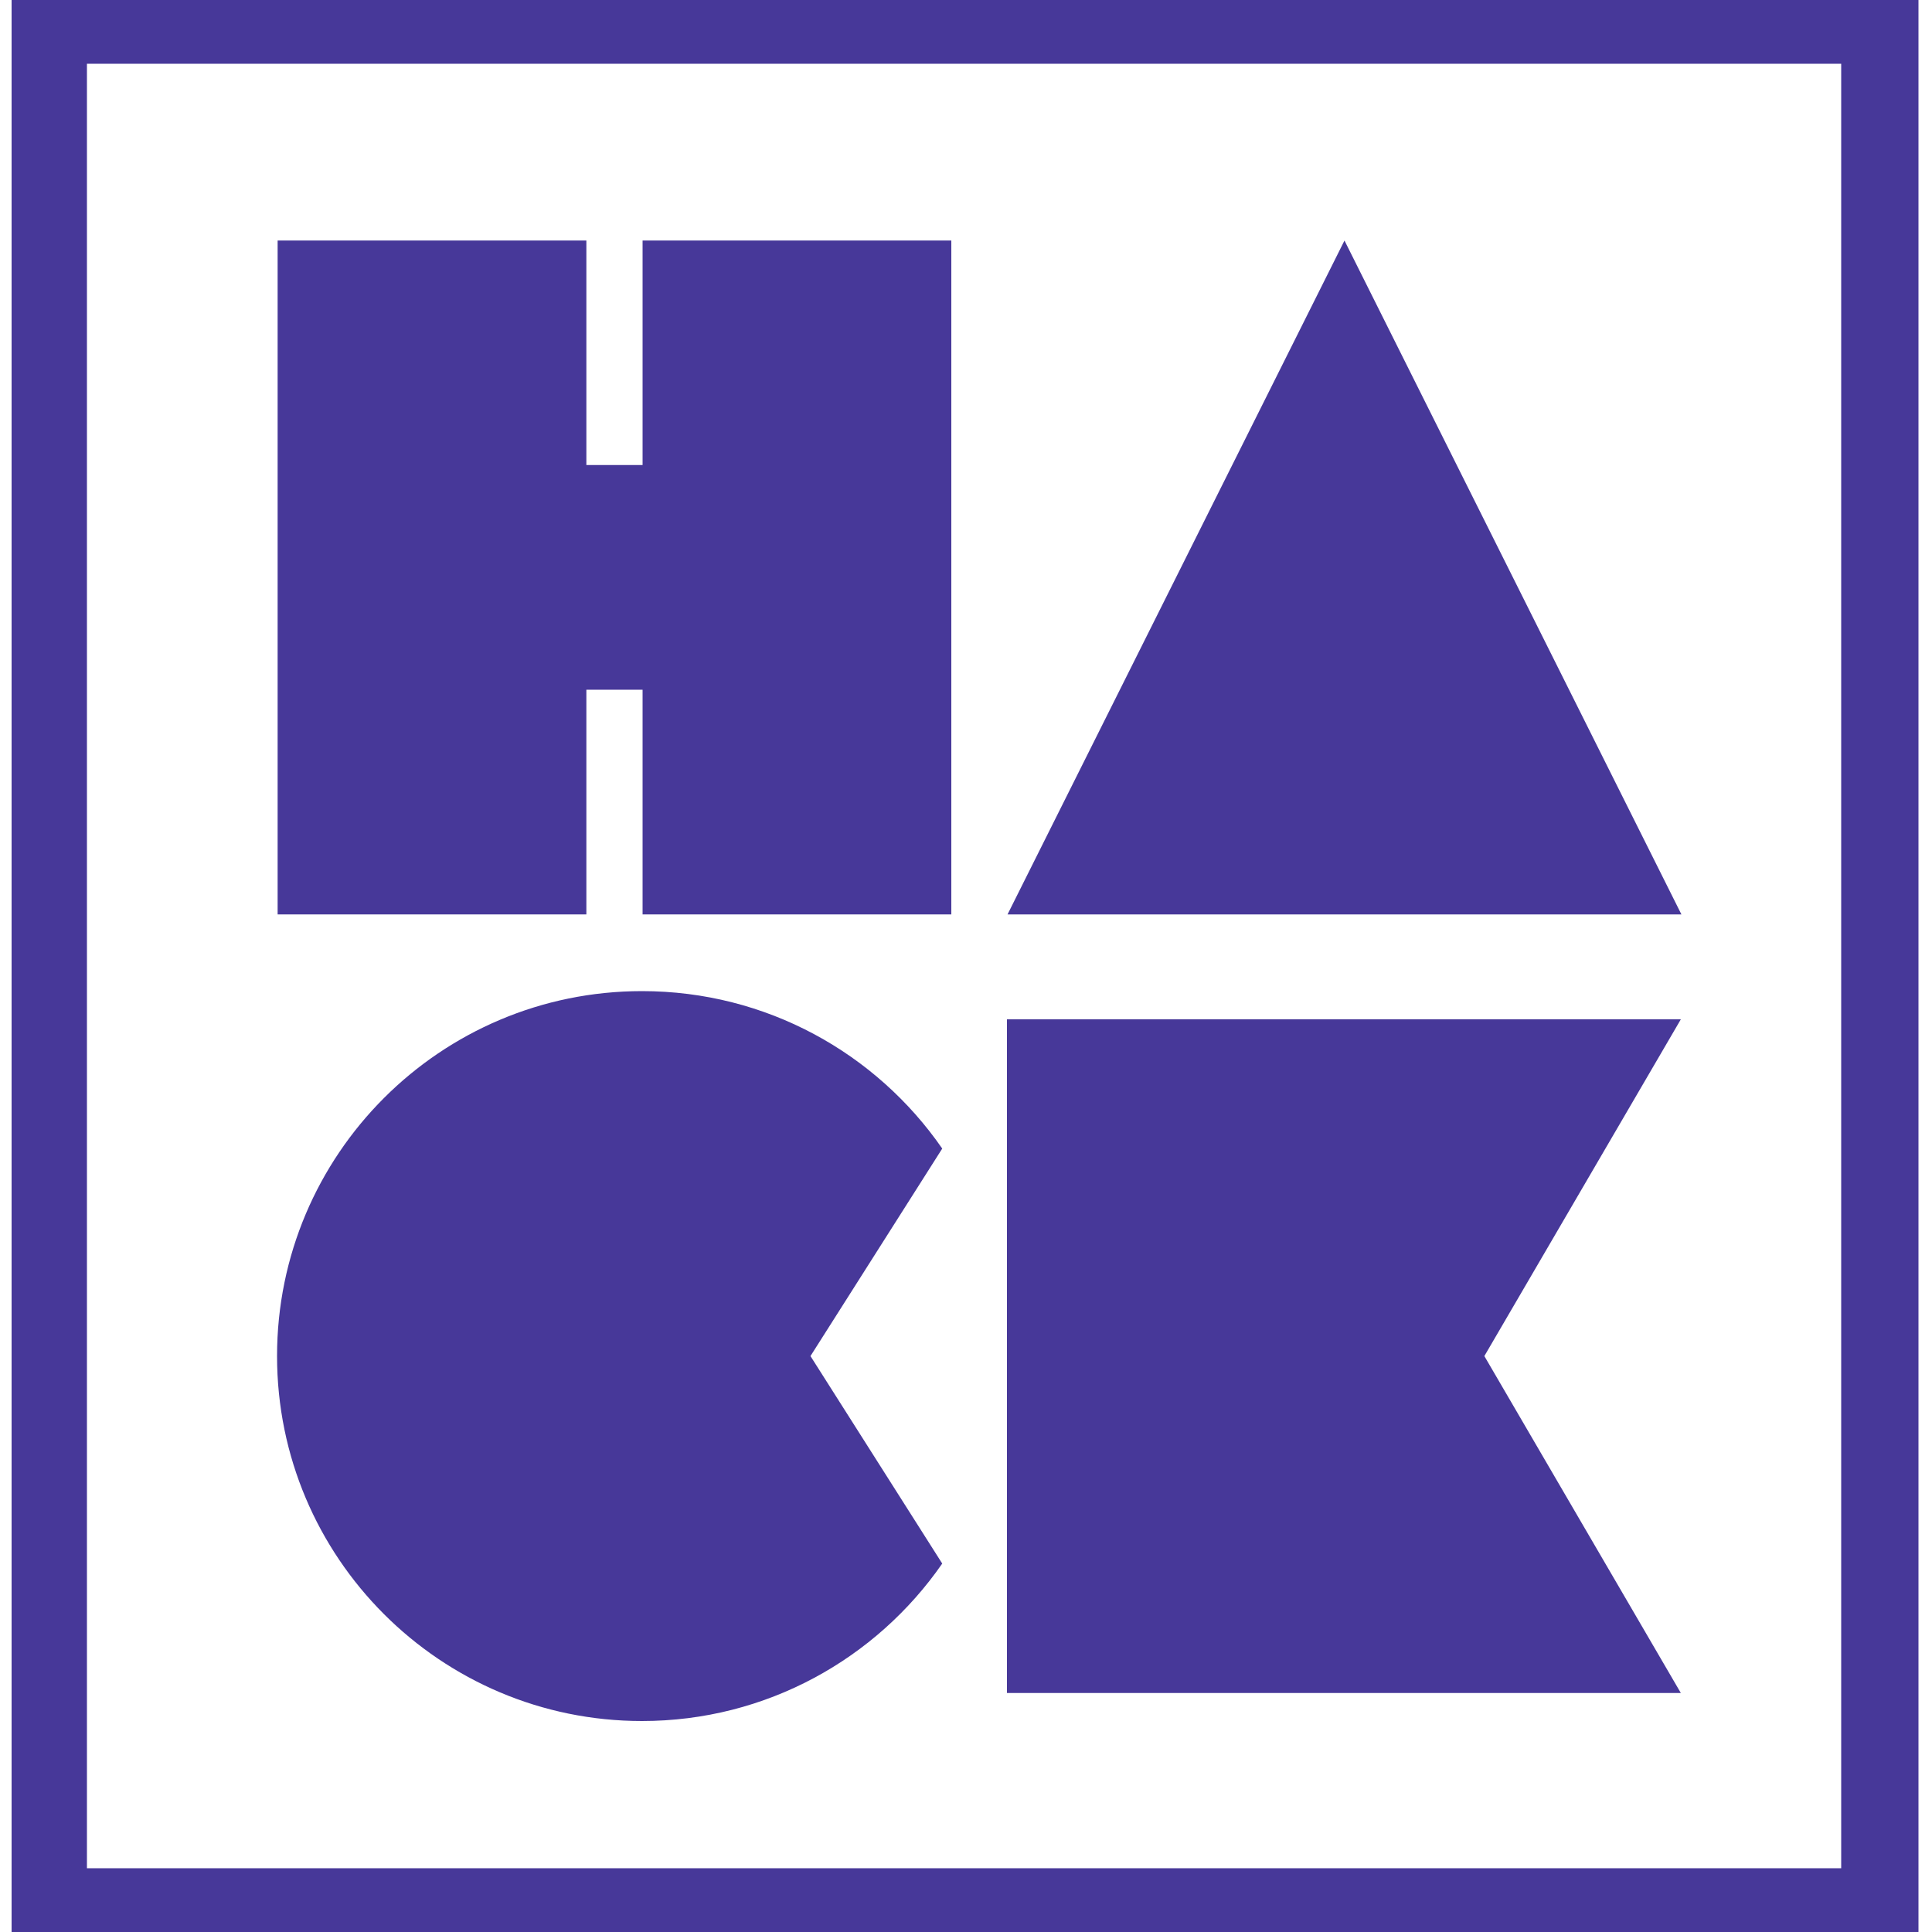
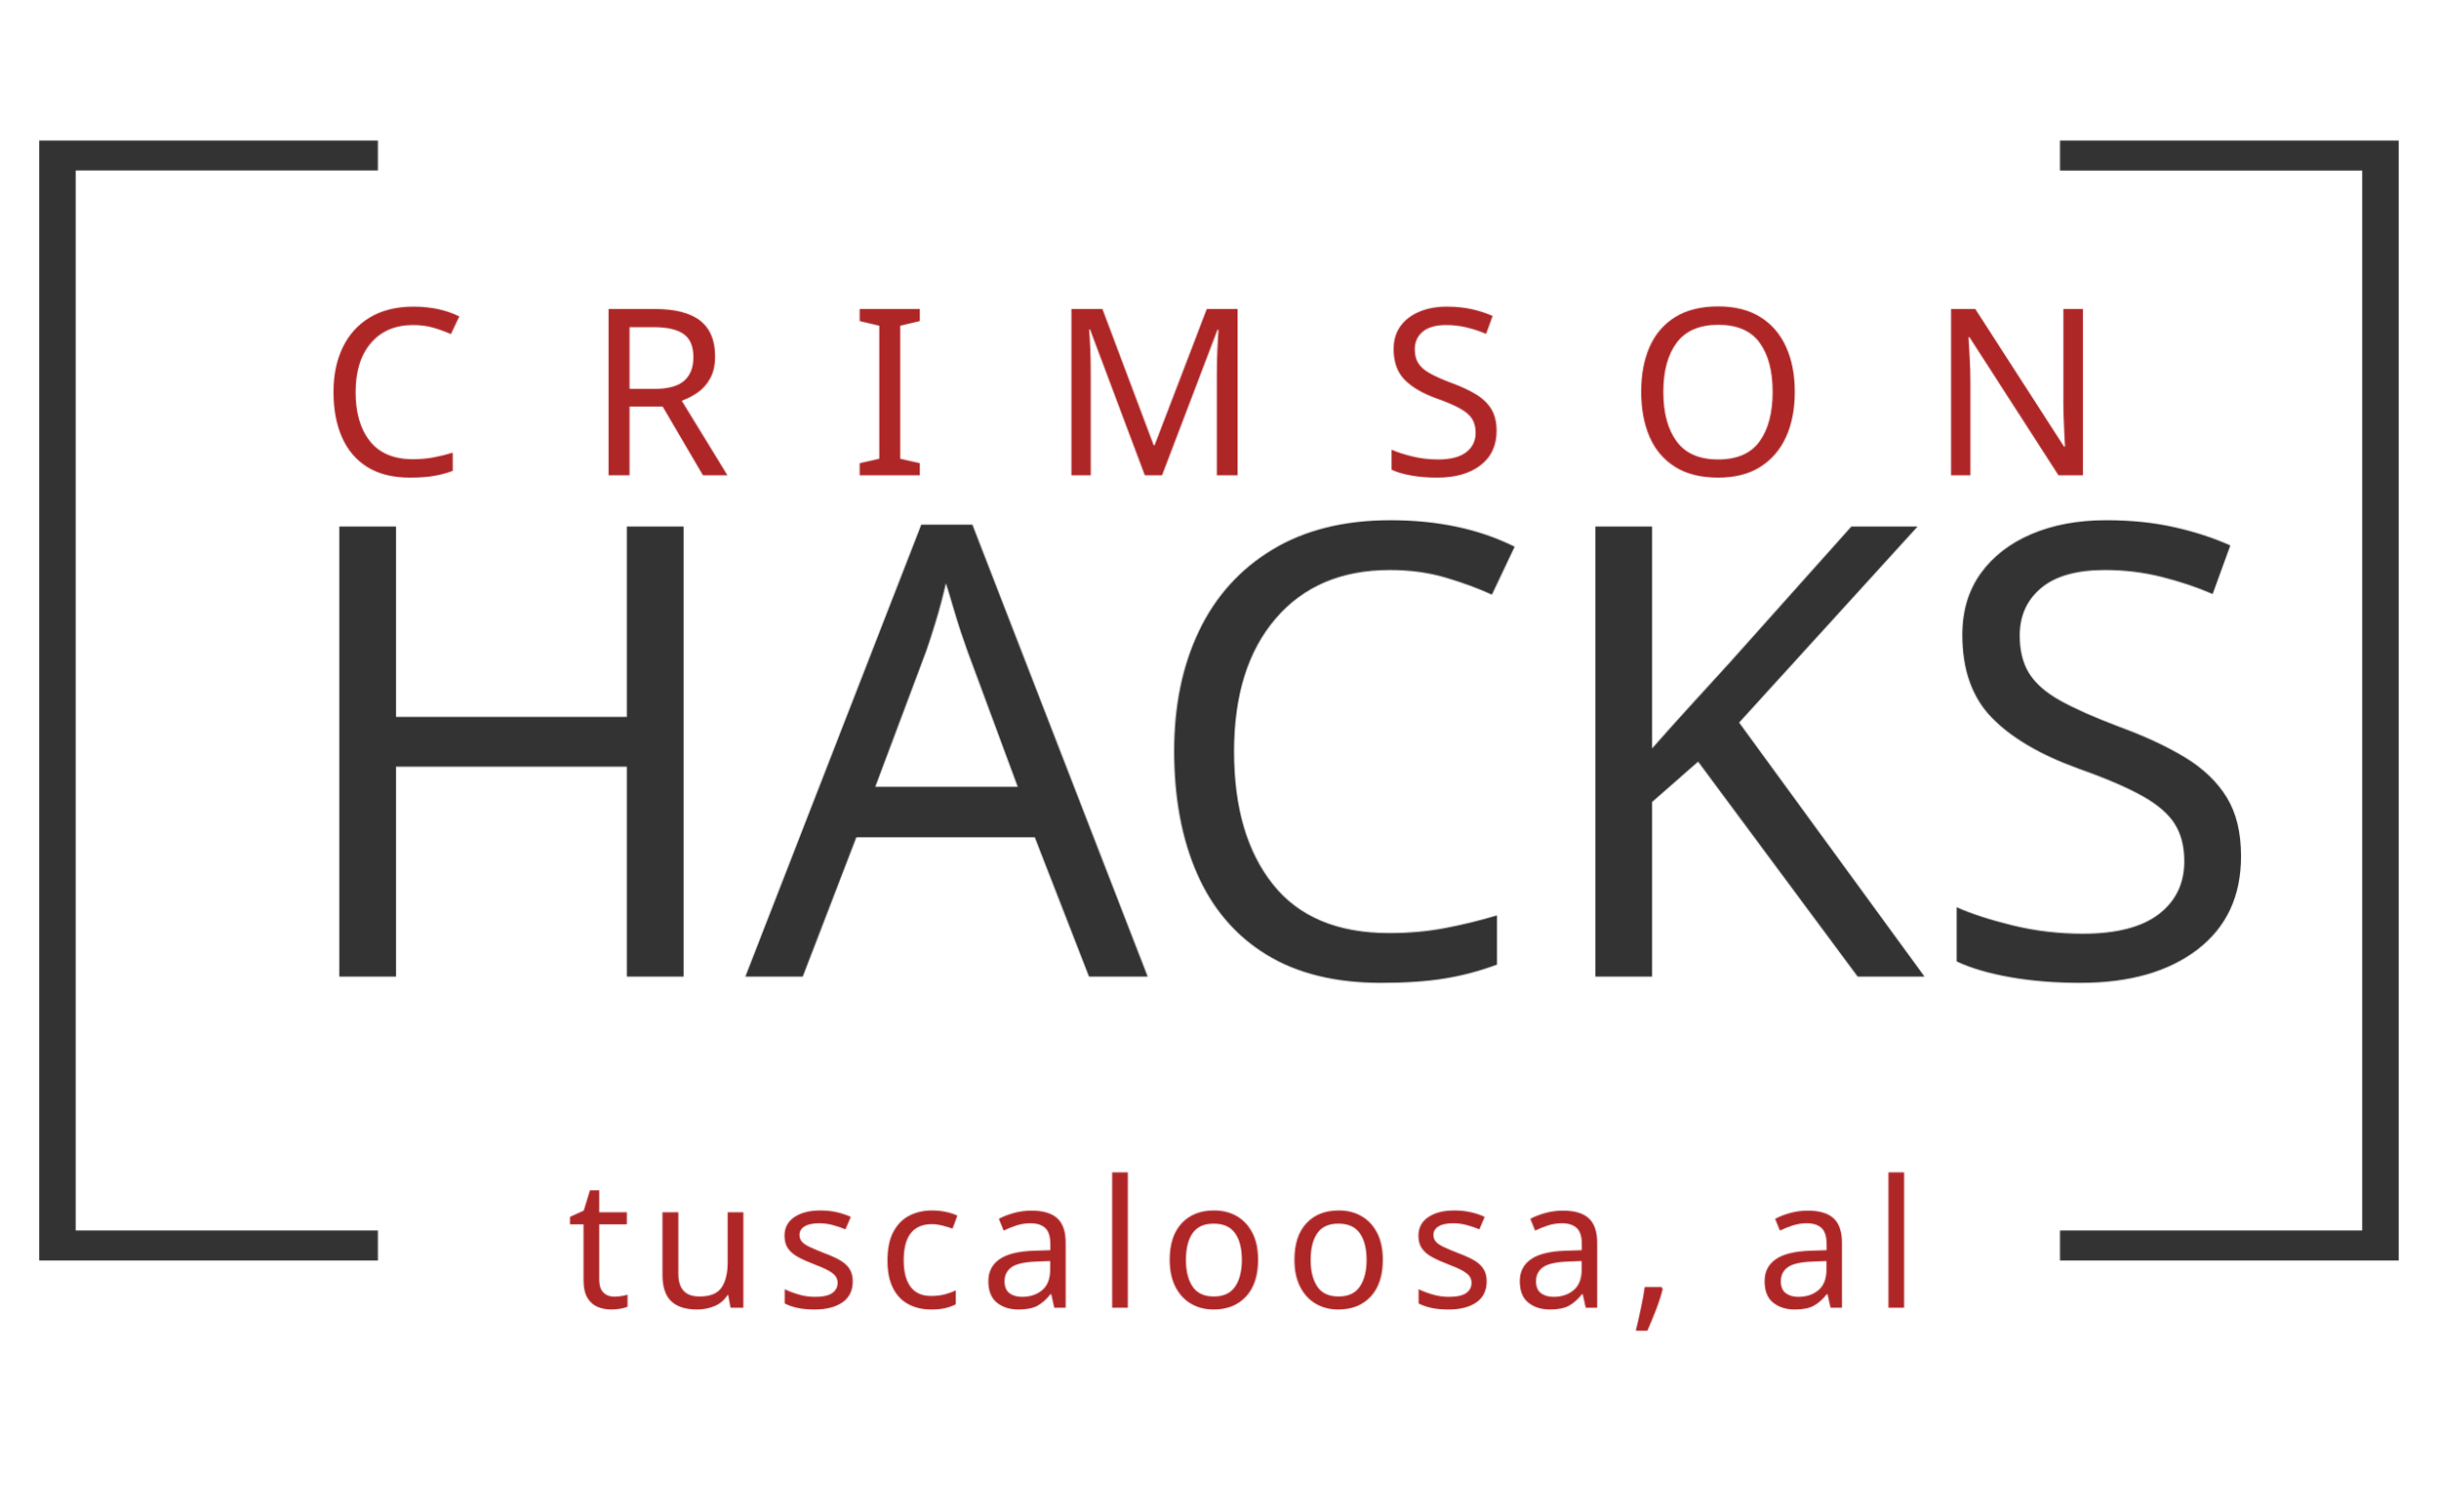
- <svg xmlns="http://www.w3.org/2000/svg" version="1.1" id="Layer_1" x="0px" y="0px" viewBox="0 0 1000 1000" enable-background="new 0 0 1000 1000" xml:space="preserve">
+ <svg xmlns="http://www.w3.org/2000/svg" version="1.1" id="Layer_1" x="0px" y="0px" viewBox="0 0 2306.4 1430.3" enable-background="new 0 0 2306.4 1430.3" xml:space="preserve">
  <g>
+     <text transform="matrix(1 0 0 1 302.0089 449.7876)" fill="#AF2627" font-family="'Avenir-Medium'" font-size="220.453" letter-spacing="113">CRIMSON</text>
+     <text transform="matrix(1 0 0 1 263.1075 924.1944)" fill="#333333" font-family="'SourceSansPro-Black'" font-size="596.519">HACKS</text>
    <g>
-       <polygon fill="#473899" points="332.6,124.5 332.6,240.7 303.5,240.7 303.5,124.5 143.7,124.5 143.7,473.3 303.5,473.3 303.5,357    332.6,357 332.6,473.3 492.4,473.3 492.4,124.5   " />
-       <polygon fill="#473899" points="521.5,473.3 695.9,124.5 870.3,473.3   " />
-       <g>
-         <polygon fill="#473899" points="521.2,876.3 521.2,527.6 870,527.6 768.3,701.9 870,876.3    " />
-         <path fill="#473899" d="M419.5,701.9l68.2-107.4c-34.1-49.3-91-81.5-155.4-81.5c-104.3,0-188.9,84.6-188.9,188.9     c0,104.3,84.6,188.9,188.9,188.9c64.4,0,121.3-32.3,155.4-81.5L419.5,701.9z" />
-       </g>
+       <text transform="matrix(1 0 0 1 536.5133 1237.577)" fill="#AF2627" font-family="'SourceSansPro-Semibold'" font-size="168.581" letter-spacing="16">tuscaloosa, al</text>
    </g>
-     <path fill="#473899" d="M993,1000H6V0h987V1000z M45,967h908V33H45V967z" />
+     <g>
+       <path fill="#333333" d="M37.1,133h320.4v28.3H71.6v1003.2h285.9v28.4H37.1V133z" />
+     </g>
+     <g>
+       <path fill="#333333" d="M2234.7,1164.6V161.4h-285.9V133h320.4v1059.9h-320.4v-28.4H2234.7z" />
+     </g>
  </g>
</svg>
